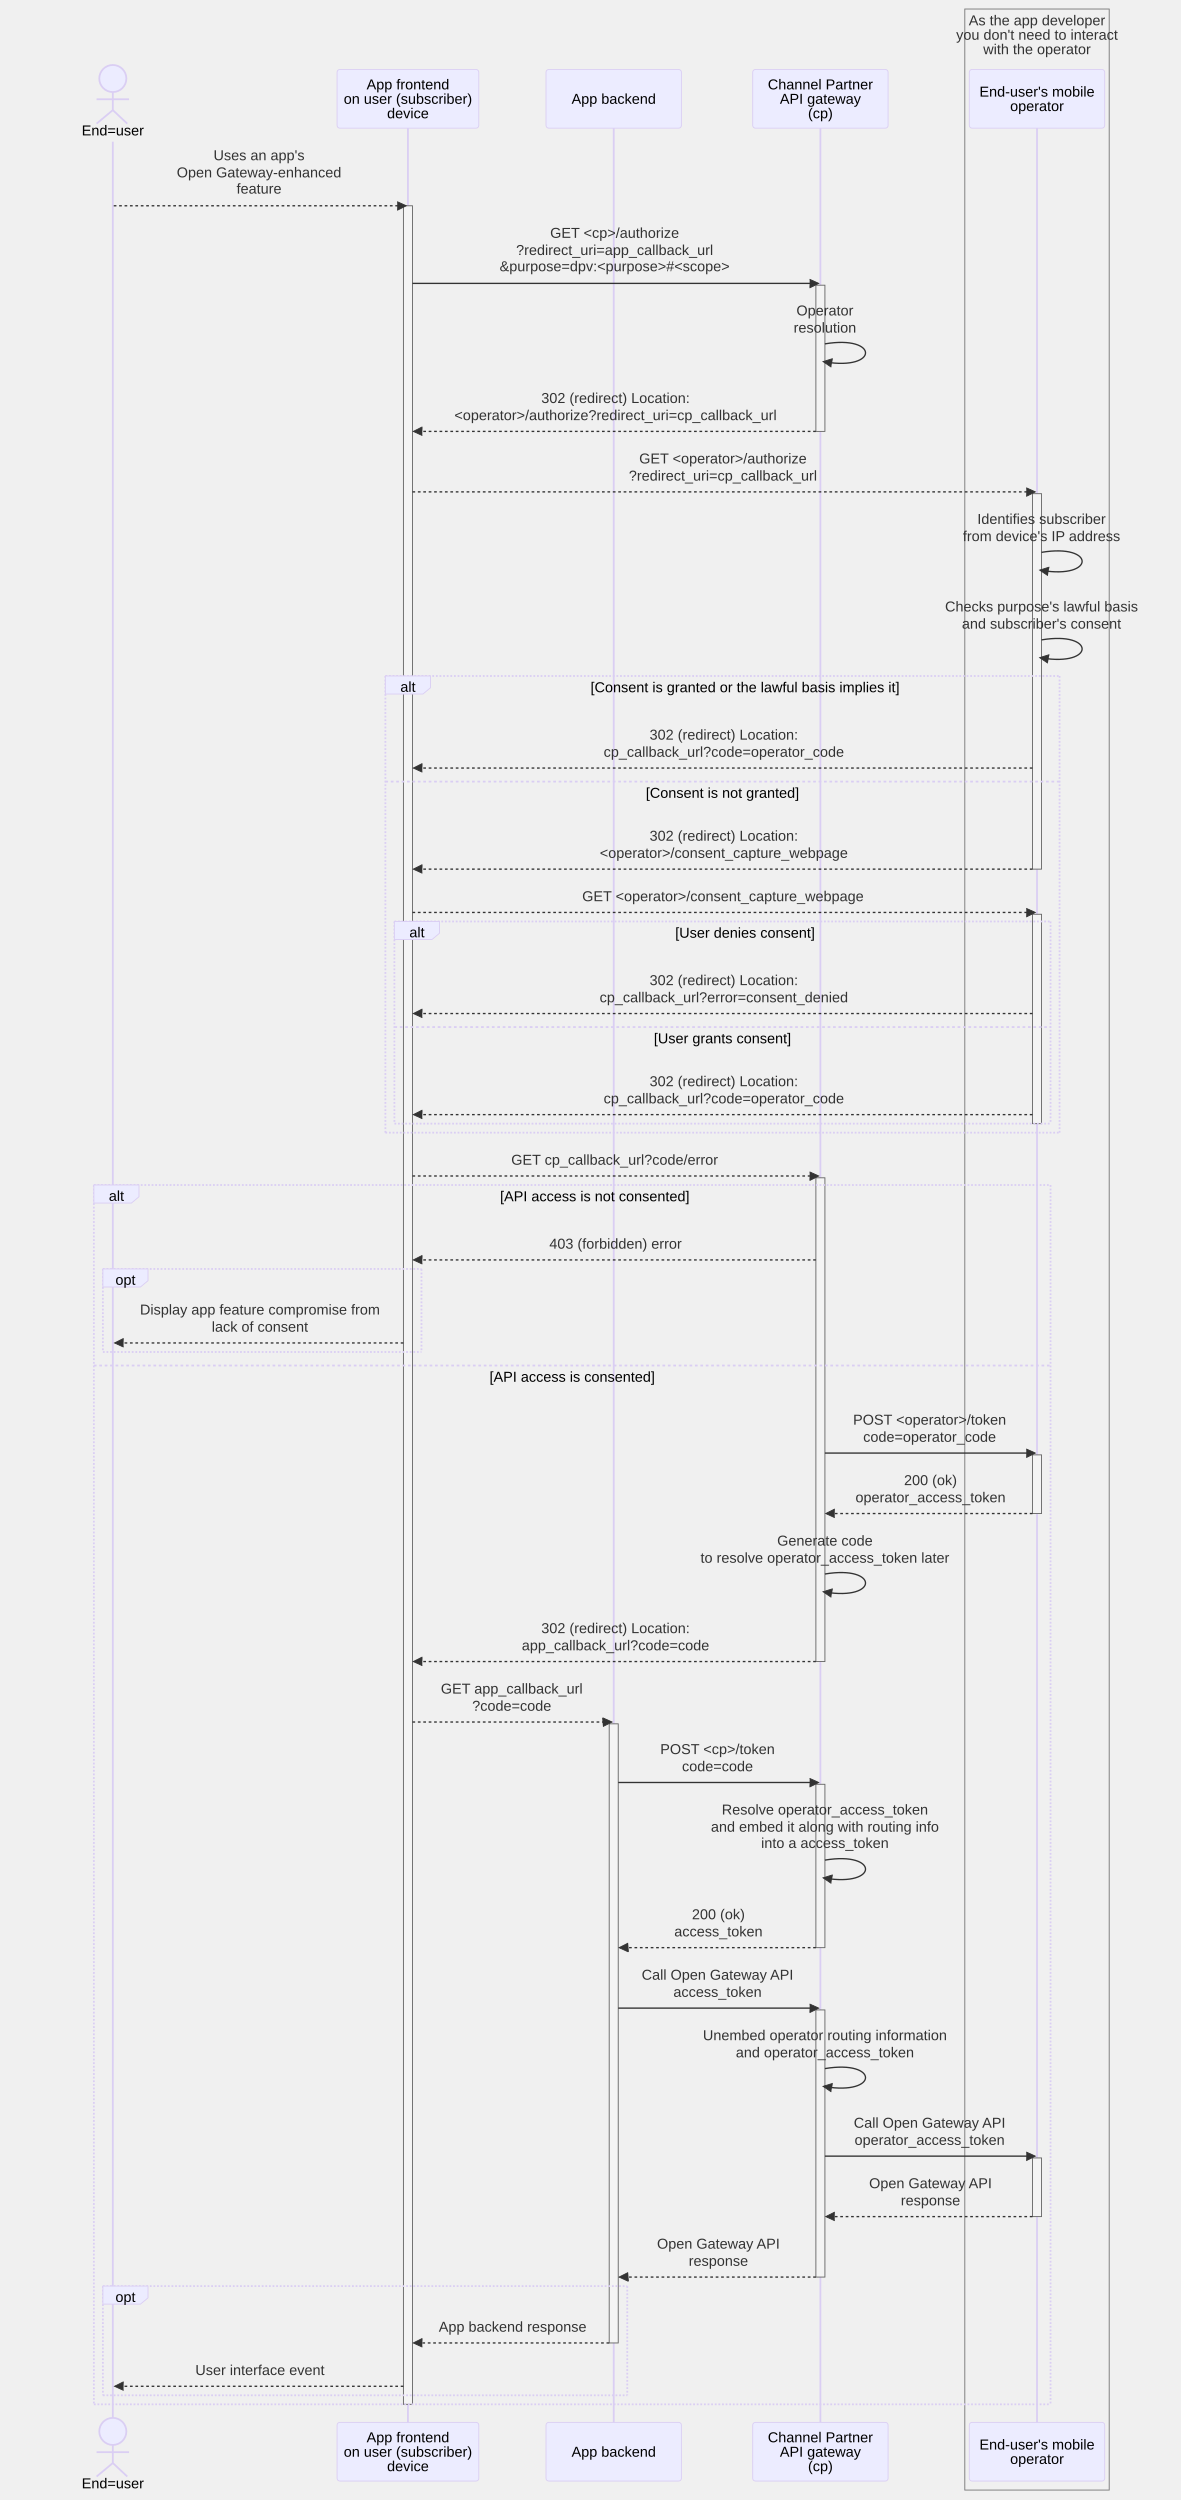
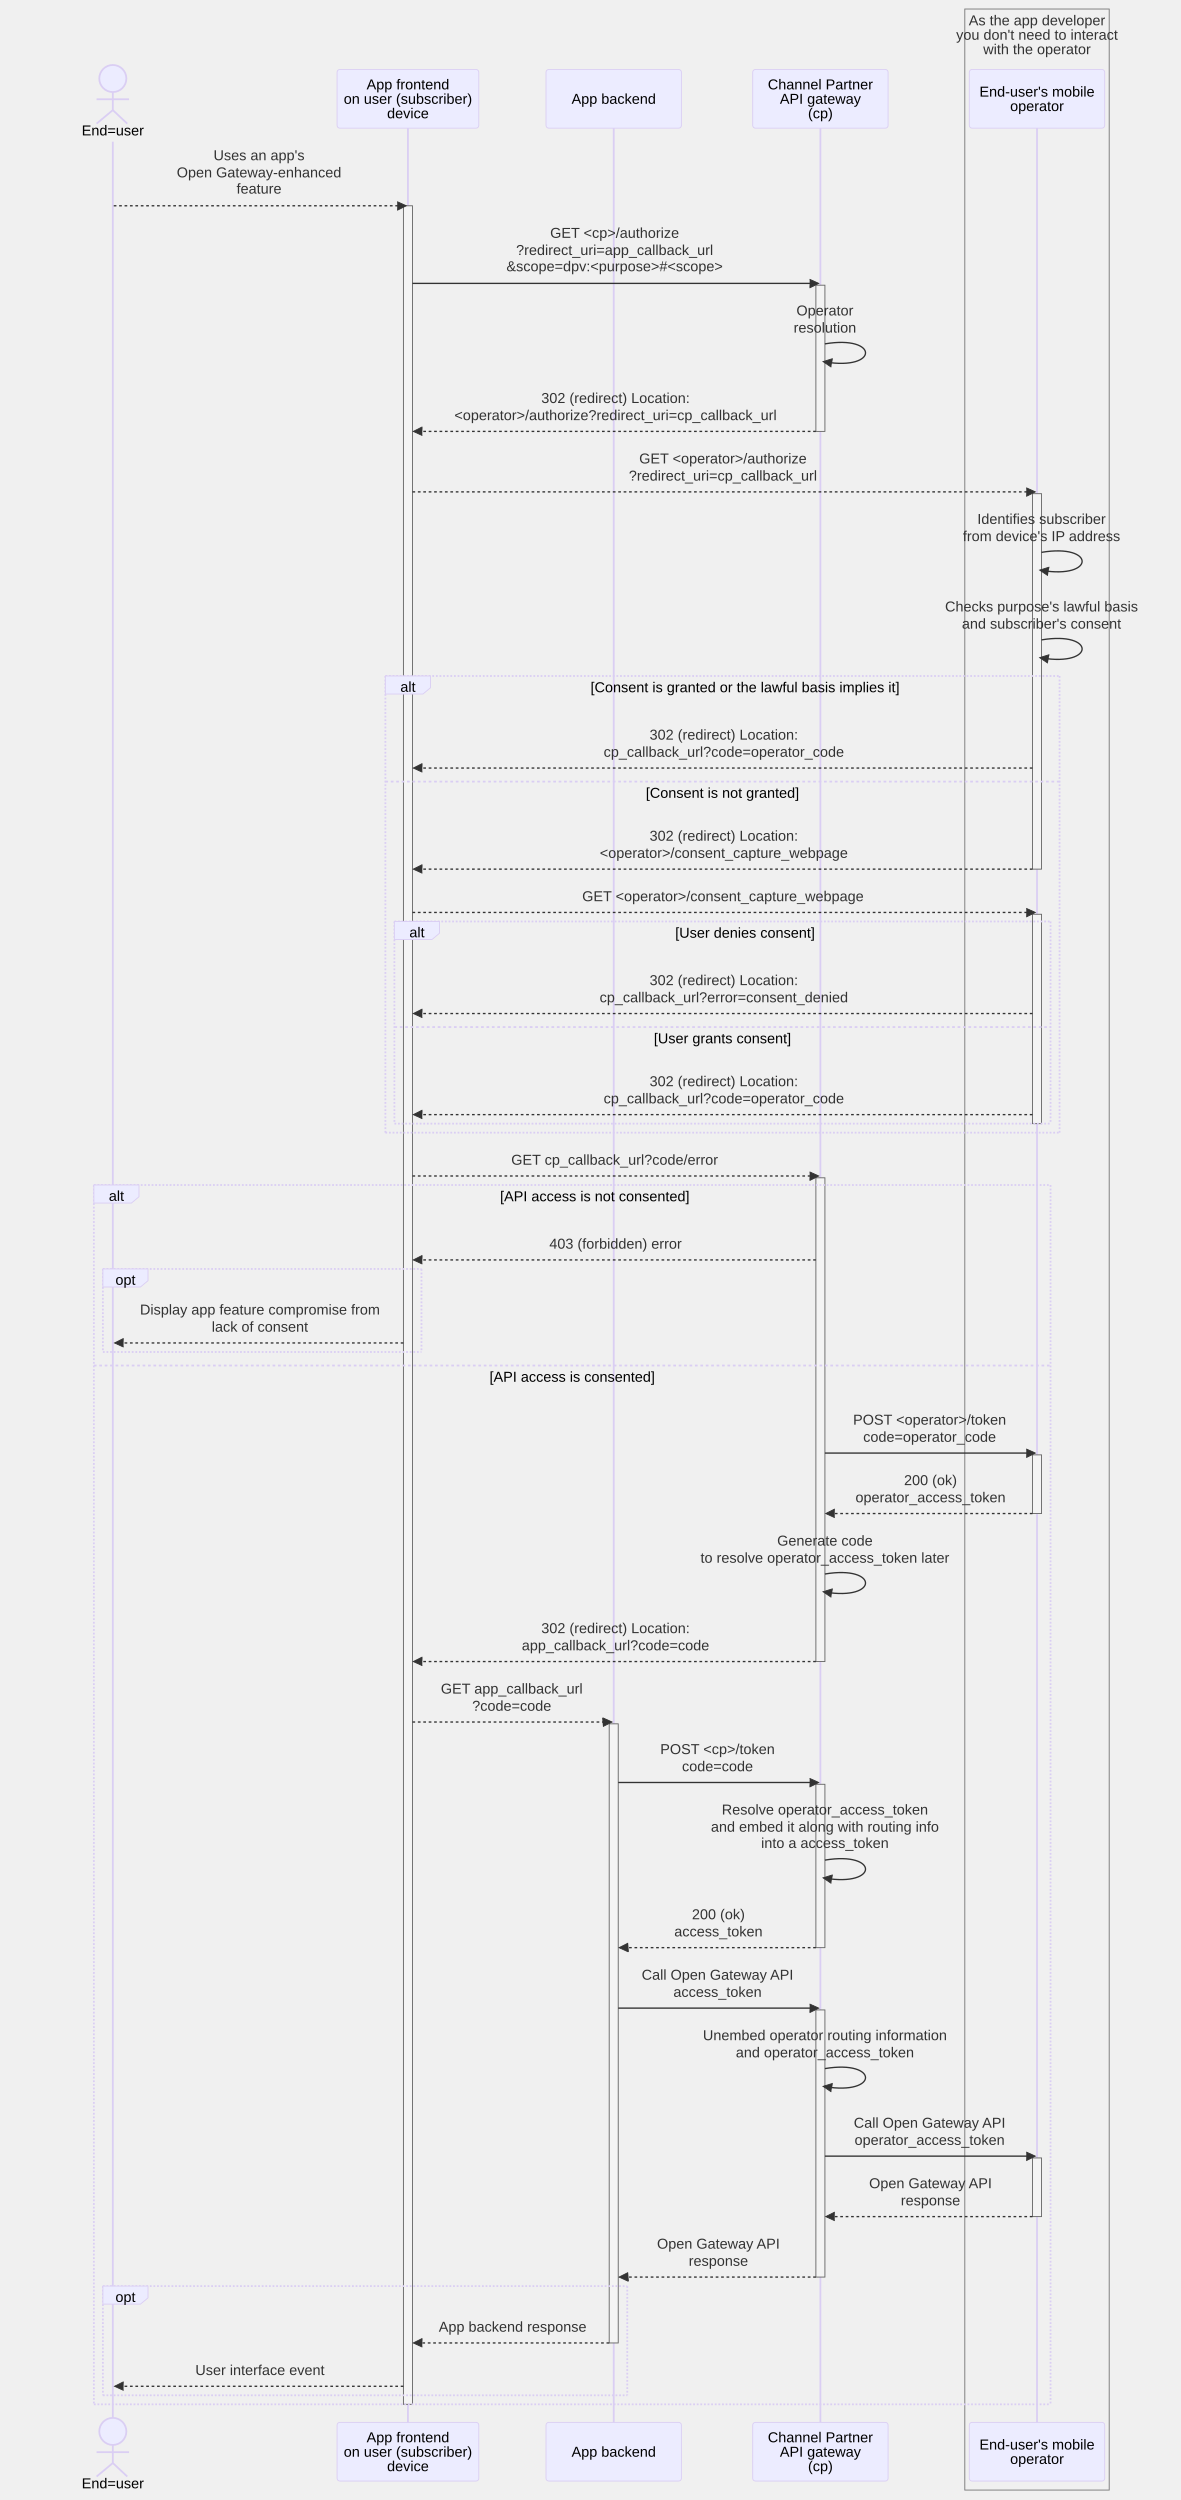
<svg xmlns="http://www.w3.org/2000/svg" aria-roledescription="sequence" role="graphics-document document" viewBox="-50 -10 1308 2770" style="max-width: 100%;" width="100%" id="graph-div" height="100%">
  <g>
    <rect class="rect" height="2749" width="160" stroke="rgb(0,0,0, 0.5)" fill="transparent" y="0" x="1019" />
    <text style="text-anchor: middle; font-size: 16px; font-weight: 400;" class="text" alignment-baseline="central" dominant-baseline="central" y="28.5" x="1099">
      <tspan dy="-16" x="1099">As the app developer</tspan>
    </text>
    <text style="text-anchor: middle; font-size: 16px; font-weight: 400;" class="text" alignment-baseline="central" dominant-baseline="central" y="28.5" x="1099">
      <tspan dy="0" x="1099">you don't need to interact</tspan>
    </text>
    <text style="text-anchor: middle; font-size: 16px; font-weight: 400;" class="text" alignment-baseline="central" dominant-baseline="central" y="28.5" x="1099">
      <tspan dy="16" x="1099">with the operator</tspan>
    </text>
  </g>
  <g>
    <rect class="actor actor-bottom" ry="3" rx="3" name="OP" height="65" width="150" stroke="#666" fill="#eaeaea" y="2674" x="1024" />
    <text style="text-anchor: middle; font-size: 16px; font-weight: 400;" class="actor actor-box" alignment-baseline="central" dominant-baseline="central" y="2706.5" x="1099">
      <tspan dy="-8" x="1099">End-user's mobile</tspan>
    </text>
    <text style="text-anchor: middle; font-size: 16px; font-weight: 400;" class="actor actor-box" alignment-baseline="central" dominant-baseline="central" y="2706.5" x="1099">
      <tspan dy="8" x="1099">operator</tspan>
    </text>
  </g>
  <g>
    <rect class="actor actor-bottom" ry="3" rx="3" name="CP" height="65" width="150" stroke="#666" fill="#eaeaea" y="2674" x="784" />
    <text style="text-anchor: middle; font-size: 16px; font-weight: 400;" class="actor actor-box" alignment-baseline="central" dominant-baseline="central" y="2706.5" x="859">
      <tspan dy="-16" x="859">Channel Partner</tspan>
    </text>
    <text style="text-anchor: middle; font-size: 16px; font-weight: 400;" class="actor actor-box" alignment-baseline="central" dominant-baseline="central" y="2706.5" x="859">
      <tspan dy="0" x="859">API gateway</tspan>
    </text>
    <text style="text-anchor: middle; font-size: 16px; font-weight: 400;" class="actor actor-box" alignment-baseline="central" dominant-baseline="central" y="2706.5" x="859">
      <tspan dy="16" x="859">(cp)</tspan>
    </text>
  </g>
  <g>
    <rect class="actor actor-bottom" ry="3" rx="3" name="BE" height="65" width="150" stroke="#666" fill="#eaeaea" y="2674" x="555" />
    <text style="text-anchor: middle; font-size: 16px; font-weight: 400;" class="actor actor-box" alignment-baseline="central" dominant-baseline="central" y="2706.5" x="630">
      <tspan dy="0" x="630">App backend</tspan>
    </text>
  </g>
  <g>
    <rect class="actor actor-bottom" ry="3" rx="3" name="FE" height="65" width="157" stroke="#666" fill="#eaeaea" y="2674" x="323.5" />
    <text style="text-anchor: middle; font-size: 16px; font-weight: 400;" class="actor actor-box" alignment-baseline="central" dominant-baseline="central" y="2706.5" x="402">
      <tspan dy="-16" x="402">App frontend</tspan>
    </text>
    <text style="text-anchor: middle; font-size: 16px; font-weight: 400;" class="actor actor-box" alignment-baseline="central" dominant-baseline="central" y="2706.5" x="402">
      <tspan dy="0" x="402">on user (subscriber)</tspan>
    </text>
    <text style="text-anchor: middle; font-size: 16px; font-weight: 400;" class="actor actor-box" alignment-baseline="central" dominant-baseline="central" y="2706.5" x="402">
      <tspan dy="16" x="402">device</tspan>
    </text>
  </g>
  <g />
  <g>
    <line name="OP" stroke="#999" stroke-width="0.5px" class="actor-line 200" y2="2674" x2="1099" y1="72" x1="1099" id="actor11991" />
    <g id="root-11991">
      <rect class="actor actor-top" ry="3" rx="3" name="OP" height="65" width="150" stroke="#666" fill="#eaeaea" y="67" x="1024" />
      <text style="text-anchor: middle; font-size: 16px; font-weight: 400;" class="actor actor-box" alignment-baseline="central" dominant-baseline="central" y="99.5" x="1099">
        <tspan dy="-8" x="1099">End-user's mobile</tspan>
      </text>
      <text style="text-anchor: middle; font-size: 16px; font-weight: 400;" class="actor actor-box" alignment-baseline="central" dominant-baseline="central" y="99.5" x="1099">
        <tspan dy="8" x="1099">operator</tspan>
      </text>
    </g>
  </g>
  <g>
    <line name="CP" stroke="#999" stroke-width="0.5px" class="actor-line 200" y2="2674" x2="859" y1="72" x1="859" id="actor11990" />
    <g id="root-11990">
      <rect class="actor actor-top" ry="3" rx="3" name="CP" height="65" width="150" stroke="#666" fill="#eaeaea" y="67" x="784" />
      <text style="text-anchor: middle; font-size: 16px; font-weight: 400;" class="actor actor-box" alignment-baseline="central" dominant-baseline="central" y="99.5" x="859">
        <tspan dy="-16" x="859">Channel Partner</tspan>
      </text>
      <text style="text-anchor: middle; font-size: 16px; font-weight: 400;" class="actor actor-box" alignment-baseline="central" dominant-baseline="central" y="99.5" x="859">
        <tspan dy="0" x="859">API gateway</tspan>
      </text>
      <text style="text-anchor: middle; font-size: 16px; font-weight: 400;" class="actor actor-box" alignment-baseline="central" dominant-baseline="central" y="99.5" x="859">
        <tspan dy="16" x="859">(cp)</tspan>
      </text>
    </g>
  </g>
  <g>
    <line name="BE" stroke="#999" stroke-width="0.5px" class="actor-line 200" y2="2674" x2="630" y1="72" x1="630" id="actor11989" />
    <g id="root-11989">
      <rect class="actor actor-top" ry="3" rx="3" name="BE" height="65" width="150" stroke="#666" fill="#eaeaea" y="67" x="555" />
      <text style="text-anchor: middle; font-size: 16px; font-weight: 400;" class="actor actor-box" alignment-baseline="central" dominant-baseline="central" y="99.5" x="630">
        <tspan dy="0" x="630">App backend</tspan>
      </text>
    </g>
  </g>
  <g>
    <line name="FE" stroke="#999" stroke-width="0.5px" class="actor-line 200" y2="2674" x2="402" y1="72" x1="402" id="actor11988" />
    <g id="root-11988">
      <rect class="actor actor-top" ry="3" rx="3" name="FE" height="65" width="157" stroke="#666" fill="#eaeaea" y="67" x="323.5" />
      <text style="text-anchor: middle; font-size: 16px; font-weight: 400;" class="actor actor-box" alignment-baseline="central" dominant-baseline="central" y="99.5" x="402">
        <tspan dy="-16" x="402">App frontend</tspan>
      </text>
      <text style="text-anchor: middle; font-size: 16px; font-weight: 400;" class="actor actor-box" alignment-baseline="central" dominant-baseline="central" y="99.5" x="402">
        <tspan dy="0" x="402">on user (subscriber)</tspan>
      </text>
      <text style="text-anchor: middle; font-size: 16px; font-weight: 400;" class="actor actor-box" alignment-baseline="central" dominant-baseline="central" y="99.5" x="402">
        <tspan dy="16" x="402">device</tspan>
      </text>
    </g>
  </g>
  <g>
    <line name="EU" stroke="#999" stroke-width="0.5px" class="actor-line 200" y2="2674" x2="75" y1="147" x1="75" id="actor11987" />
  </g>
  <style>#graph-div{font-family:"trebuchet ms",verdana,arial,sans-serif;font-size:16px;fill:#333;}#graph-div .error-icon{fill:#552222;}#graph-div .error-text{fill:#552222;stroke:#552222;}#graph-div .edge-thickness-normal{stroke-width:1px;}#graph-div .edge-thickness-thick{stroke-width:3.5px;}#graph-div .edge-pattern-solid{stroke-dasharray:0;}#graph-div .edge-thickness-invisible{stroke-width:0;fill:none;}#graph-div .edge-pattern-dashed{stroke-dasharray:3;}#graph-div .edge-pattern-dotted{stroke-dasharray:2;}#graph-div .marker{fill:#333333;stroke:#333333;}#graph-div .marker.cross{stroke:#333333;}#graph-div svg{font-family:"trebuchet ms",verdana,arial,sans-serif;font-size:16px;}#graph-div p{margin:0;}#graph-div .actor{stroke:hsl(259.626, 59.777%, 87.902%);fill:#ECECFF;}#graph-div text.actor&gt;tspan{fill:black;stroke:none;}#graph-div .actor-line{stroke:hsl(259.626, 59.777%, 87.902%);}#graph-div .messageLine0{stroke-width:1.5;stroke-dasharray:none;stroke:#333;}#graph-div .messageLine1{stroke-width:1.5;stroke-dasharray:2,2;stroke:#333;}#graph-div #arrowhead path{fill:#333;stroke:#333;}#graph-div .sequenceNumber{fill:white;}#graph-div #sequencenumber{fill:#333;}#graph-div #crosshead path{fill:#333;stroke:#333;}#graph-div .messageText{fill:#333;stroke:none;}#graph-div .labelBox{stroke:hsl(259.626, 59.777%, 87.902%);fill:#ECECFF;}#graph-div .labelText,#graph-div .labelText&gt;tspan{fill:black;stroke:none;}#graph-div .loopText,#graph-div .loopText&gt;tspan{fill:black;stroke:none;}#graph-div .loopLine{stroke-width:2px;stroke-dasharray:2,2;stroke:hsl(259.626, 59.777%, 87.902%);fill:hsl(259.626, 59.777%, 87.902%);}#graph-div .note{stroke:#aaaa33;fill:#fff5ad;}#graph-div .noteText,#graph-div .noteText&gt;tspan{fill:black;stroke:none;}#graph-div .activation0{fill:#f4f4f4;stroke:#666;}#graph-div .activation1{fill:#f4f4f4;stroke:#666;}#graph-div .activation2{fill:#f4f4f4;stroke:#666;}#graph-div .actorPopupMenu{position:absolute;}#graph-div .actorPopupMenuPanel{position:absolute;fill:#ECECFF;box-shadow:0px 8px 16px 0px rgba(0,0,0,0.2);filter:drop-shadow(3px 5px 2px rgb(0 0 0 / 0.4));}#graph-div .actor-man line{stroke:hsl(259.626, 59.777%, 87.902%);fill:#ECECFF;}#graph-div .actor-man circle,#graph-div line{stroke:hsl(259.626, 59.777%, 87.902%);fill:#ECECFF;stroke-width:2px;}#graph-div :root{--mermaid-font-family:"trebuchet ms",verdana,arial,sans-serif;}</style>
  <g />
  <defs>
    <symbol height="24" width="24" id="computer">
      <path d="M2 2v13h20v-13h-20zm18 11h-16v-9h16v9zm-10.228 6l.466-1h3.524l.467 1h-4.457zm14.228 3h-24l2-6h2.104l-1.33 4h18.45l-1.297-4h2.073l2 6zm-5-10h-14v-7h14v7z" transform="scale(.5)" />
    </symbol>
  </defs>
  <defs>
    <symbol clip-rule="evenodd" fill-rule="evenodd" id="database">
      <path d="M12.258.001l.256.004.255.005.253.008.251.01.249.012.247.015.246.016.242.019.241.02.239.023.236.024.233.027.231.028.229.031.225.032.223.034.22.036.217.038.214.04.211.041.208.043.205.045.201.046.198.048.194.05.191.051.187.053.183.054.18.056.175.057.172.059.168.06.163.061.16.063.155.064.15.066.074.033.073.033.071.034.07.034.069.035.068.035.067.035.066.035.064.036.064.036.062.036.06.036.06.037.058.037.058.037.055.038.055.038.053.038.052.038.051.039.05.039.048.039.047.039.045.04.044.04.043.04.041.04.04.041.039.041.037.041.036.041.034.041.033.042.032.042.03.042.029.042.027.042.026.043.024.043.023.043.021.043.02.043.018.044.017.043.015.044.013.044.012.044.011.045.009.044.007.045.006.045.004.045.002.045.001.045v17l-.001.045-.002.045-.004.045-.006.045-.007.045-.009.044-.011.045-.012.044-.013.044-.015.044-.017.043-.018.044-.02.043-.021.043-.023.043-.024.043-.026.043-.027.042-.029.042-.03.042-.032.042-.033.042-.034.041-.036.041-.037.041-.039.041-.04.041-.041.04-.043.04-.044.04-.045.04-.047.039-.048.039-.05.039-.051.039-.052.038-.053.038-.055.038-.055.038-.058.037-.058.037-.06.037-.06.036-.062.036-.064.036-.064.036-.066.035-.067.035-.068.035-.069.035-.07.034-.071.034-.073.033-.074.033-.15.066-.155.064-.16.063-.163.061-.168.06-.172.059-.175.057-.18.056-.183.054-.187.053-.191.051-.194.05-.198.048-.201.046-.205.045-.208.043-.211.041-.214.04-.217.038-.22.036-.223.034-.225.032-.229.031-.231.028-.233.027-.236.024-.239.023-.241.02-.242.019-.246.016-.247.015-.249.012-.251.01-.253.008-.255.005-.256.004-.258.001-.258-.001-.256-.004-.255-.005-.253-.008-.251-.01-.249-.012-.247-.015-.245-.016-.243-.019-.241-.02-.238-.023-.236-.024-.234-.027-.231-.028-.228-.031-.226-.032-.223-.034-.22-.036-.217-.038-.214-.04-.211-.041-.208-.043-.204-.045-.201-.046-.198-.048-.195-.05-.19-.051-.187-.053-.184-.054-.179-.056-.176-.057-.172-.059-.167-.06-.164-.061-.159-.063-.155-.064-.151-.066-.074-.033-.072-.033-.072-.034-.07-.034-.069-.035-.068-.035-.067-.035-.066-.035-.064-.036-.063-.036-.062-.036-.061-.036-.06-.037-.058-.037-.057-.037-.056-.038-.055-.038-.053-.038-.052-.038-.051-.039-.049-.039-.049-.039-.046-.039-.046-.04-.044-.04-.043-.04-.041-.04-.04-.041-.039-.041-.037-.041-.036-.041-.034-.041-.033-.042-.032-.042-.03-.042-.029-.042-.027-.042-.026-.043-.024-.043-.023-.043-.021-.043-.02-.043-.018-.044-.017-.043-.015-.044-.013-.044-.012-.044-.011-.045-.009-.044-.007-.045-.006-.045-.004-.045-.002-.045-.001-.045v-17l.001-.045.002-.045.004-.045.006-.045.007-.045.009-.044.011-.045.012-.044.013-.044.015-.044.017-.043.018-.044.02-.043.021-.043.023-.043.024-.043.026-.043.027-.042.029-.042.03-.042.032-.042.033-.042.034-.041.036-.041.037-.041.039-.041.04-.041.041-.04.043-.04.044-.04.046-.04.046-.039.049-.039.049-.039.051-.039.052-.038.053-.038.055-.038.056-.038.057-.037.058-.037.06-.037.061-.036.062-.036.063-.036.064-.036.066-.035.067-.035.068-.035.069-.035.07-.034.072-.034.072-.033.074-.033.151-.066.155-.064.159-.063.164-.061.167-.06.172-.059.176-.057.179-.056.184-.054.187-.053.19-.051.195-.05.198-.048.201-.046.204-.045.208-.043.211-.041.214-.04.217-.038.22-.036.223-.034.226-.032.228-.031.231-.028.234-.027.236-.024.238-.023.241-.02.243-.019.245-.016.247-.015.249-.012.251-.01.253-.008.255-.005.256-.004.258-.001.258.001zm-9.258 20.499v.01l.001.021.003.021.004.022.005.021.006.022.007.022.009.023.01.022.011.023.012.023.013.023.015.023.016.024.017.023.018.024.019.024.021.024.022.025.023.024.024.025.052.049.056.05.061.051.066.051.07.051.075.051.079.052.084.052.088.052.092.052.097.052.102.051.105.052.11.052.114.051.119.051.123.051.127.05.131.05.135.05.139.048.144.049.147.047.152.047.155.047.16.045.163.045.167.043.171.043.176.041.178.041.183.039.187.039.19.037.194.035.197.035.202.033.204.031.209.03.212.029.216.027.219.025.222.024.226.021.23.02.233.018.236.016.24.015.243.012.246.01.249.008.253.005.256.004.259.001.26-.001.257-.004.254-.005.25-.008.247-.011.244-.012.241-.014.237-.016.233-.018.231-.021.226-.021.224-.024.22-.026.216-.027.212-.028.21-.031.205-.031.202-.034.198-.034.194-.036.191-.037.187-.039.183-.04.179-.04.175-.042.172-.043.168-.044.163-.045.16-.046.155-.046.152-.047.148-.048.143-.049.139-.049.136-.05.131-.05.126-.05.123-.051.118-.052.114-.051.11-.052.106-.052.101-.052.096-.052.092-.052.088-.053.083-.051.079-.052.074-.052.07-.051.065-.051.06-.051.056-.05.051-.05.023-.024.023-.025.021-.024.02-.024.019-.024.018-.024.017-.024.015-.023.014-.024.013-.023.012-.023.01-.023.01-.022.008-.022.006-.022.006-.022.004-.022.004-.021.001-.021.001-.021v-4.127l-.077.055-.08.053-.083.054-.085.053-.087.052-.09.052-.093.051-.095.05-.097.05-.1.049-.102.049-.105.048-.106.047-.109.047-.111.046-.114.045-.115.045-.118.044-.12.043-.122.042-.124.042-.126.041-.128.04-.13.04-.132.038-.134.038-.135.037-.138.037-.139.035-.142.035-.143.034-.144.033-.147.032-.148.031-.15.03-.151.03-.153.029-.154.027-.156.027-.158.026-.159.025-.161.024-.162.023-.163.022-.165.021-.166.02-.167.019-.169.018-.169.017-.171.016-.173.015-.173.014-.175.013-.175.012-.177.011-.178.01-.179.008-.179.008-.181.006-.182.005-.182.004-.184.003-.184.002h-.37l-.184-.002-.184-.003-.182-.004-.182-.005-.181-.006-.179-.008-.179-.008-.178-.01-.176-.011-.176-.012-.175-.013-.173-.014-.172-.015-.171-.016-.17-.017-.169-.018-.167-.019-.166-.02-.165-.021-.163-.022-.162-.023-.161-.024-.159-.025-.157-.026-.156-.027-.155-.027-.153-.029-.151-.03-.15-.03-.148-.031-.146-.032-.145-.033-.143-.034-.141-.035-.14-.035-.137-.037-.136-.037-.134-.038-.132-.038-.13-.04-.128-.04-.126-.041-.124-.042-.122-.042-.12-.044-.117-.043-.116-.045-.113-.045-.112-.046-.109-.047-.106-.047-.105-.048-.102-.049-.1-.049-.097-.05-.095-.05-.093-.052-.09-.051-.087-.052-.085-.053-.083-.054-.08-.054-.077-.054v4.127zm0-5.654v.011l.001.021.003.021.004.021.005.022.006.022.007.022.009.022.01.022.011.023.012.023.013.023.015.024.016.023.017.024.018.024.019.024.021.024.022.024.023.025.024.024.052.05.056.05.061.05.066.051.07.051.075.052.079.051.084.052.088.052.092.052.097.052.102.052.105.052.11.051.114.051.119.052.123.05.127.051.131.05.135.049.139.049.144.048.147.048.152.047.155.046.16.045.163.045.167.044.171.042.176.042.178.04.183.04.187.038.19.037.194.036.197.034.202.033.204.032.209.03.212.028.216.027.219.025.222.024.226.022.23.02.233.018.236.016.24.014.243.012.246.01.249.008.253.006.256.003.259.001.26-.001.257-.003.254-.006.25-.008.247-.01.244-.012.241-.015.237-.016.233-.018.231-.02.226-.022.224-.024.22-.025.216-.027.212-.029.21-.03.205-.032.202-.033.198-.035.194-.036.191-.037.187-.039.183-.039.179-.041.175-.042.172-.043.168-.044.163-.045.16-.045.155-.047.152-.047.148-.048.143-.048.139-.05.136-.049.131-.05.126-.051.123-.051.118-.051.114-.052.11-.052.106-.052.101-.052.096-.052.092-.052.088-.052.083-.052.079-.052.074-.051.07-.052.065-.051.06-.05.056-.051.051-.049.023-.025.023-.024.021-.025.02-.024.019-.024.018-.024.017-.024.015-.023.014-.023.013-.024.012-.022.01-.023.01-.023.008-.022.006-.022.006-.022.004-.021.004-.022.001-.021.001-.021v-4.139l-.077.054-.08.054-.083.054-.085.052-.087.053-.09.051-.093.051-.095.051-.097.05-.1.049-.102.049-.105.048-.106.047-.109.047-.111.046-.114.045-.115.044-.118.044-.12.044-.122.042-.124.042-.126.041-.128.04-.13.039-.132.039-.134.038-.135.037-.138.036-.139.036-.142.035-.143.033-.144.033-.147.033-.148.031-.15.03-.151.03-.153.028-.154.028-.156.027-.158.026-.159.025-.161.024-.162.023-.163.022-.165.021-.166.02-.167.019-.169.018-.169.017-.171.016-.173.015-.173.014-.175.013-.175.012-.177.011-.178.009-.179.009-.179.007-.181.007-.182.005-.182.004-.184.003-.184.002h-.37l-.184-.002-.184-.003-.182-.004-.182-.005-.181-.007-.179-.007-.179-.009-.178-.009-.176-.011-.176-.012-.175-.013-.173-.014-.172-.015-.171-.016-.17-.017-.169-.018-.167-.019-.166-.02-.165-.021-.163-.022-.162-.023-.161-.024-.159-.025-.157-.026-.156-.027-.155-.028-.153-.028-.151-.03-.15-.03-.148-.031-.146-.033-.145-.033-.143-.033-.141-.035-.14-.036-.137-.036-.136-.037-.134-.038-.132-.039-.13-.039-.128-.04-.126-.041-.124-.042-.122-.043-.12-.043-.117-.044-.116-.044-.113-.046-.112-.046-.109-.046-.106-.047-.105-.048-.102-.049-.1-.049-.097-.05-.095-.051-.093-.051-.09-.051-.087-.053-.085-.052-.083-.054-.08-.054-.077-.054v4.139zm0-5.666v.011l.001.02.003.022.004.021.005.022.006.021.007.022.009.023.01.022.011.023.012.023.013.023.015.023.016.024.017.024.018.023.019.024.021.025.022.024.023.024.024.025.052.05.056.05.061.05.066.051.07.051.075.052.079.051.084.052.088.052.092.052.097.052.102.052.105.051.11.052.114.051.119.051.123.051.127.05.131.05.135.05.139.049.144.048.147.048.152.047.155.046.16.045.163.045.167.043.171.043.176.042.178.04.183.04.187.038.19.037.194.036.197.034.202.033.204.032.209.03.212.028.216.027.219.025.222.024.226.021.23.02.233.018.236.017.24.014.243.012.246.01.249.008.253.006.256.003.259.001.26-.001.257-.003.254-.006.25-.008.247-.01.244-.013.241-.014.237-.016.233-.018.231-.02.226-.022.224-.024.22-.025.216-.027.212-.029.21-.03.205-.032.202-.033.198-.035.194-.036.191-.037.187-.039.183-.039.179-.041.175-.042.172-.043.168-.044.163-.045.16-.045.155-.047.152-.047.148-.048.143-.049.139-.049.136-.049.131-.051.126-.05.123-.051.118-.052.114-.051.11-.052.106-.052.101-.052.096-.052.092-.052.088-.052.083-.052.079-.052.074-.052.07-.051.065-.051.06-.051.056-.05.051-.049.023-.025.023-.025.021-.024.02-.024.019-.024.018-.024.017-.024.015-.023.014-.024.013-.023.012-.023.01-.022.01-.023.008-.022.006-.022.006-.022.004-.022.004-.021.001-.021.001-.021v-4.153l-.077.054-.08.054-.083.053-.085.053-.087.053-.09.051-.093.051-.095.051-.097.05-.1.049-.102.048-.105.048-.106.048-.109.046-.111.046-.114.046-.115.044-.118.044-.12.043-.122.043-.124.042-.126.041-.128.04-.13.039-.132.039-.134.038-.135.037-.138.036-.139.036-.142.034-.143.034-.144.033-.147.032-.148.032-.15.03-.151.03-.153.028-.154.028-.156.027-.158.026-.159.024-.161.024-.162.023-.163.023-.165.021-.166.02-.167.019-.169.018-.169.017-.171.016-.173.015-.173.014-.175.013-.175.012-.177.01-.178.01-.179.009-.179.007-.181.006-.182.006-.182.004-.184.003-.184.001-.185.001-.185-.001-.184-.001-.184-.003-.182-.004-.182-.006-.181-.006-.179-.007-.179-.009-.178-.01-.176-.01-.176-.012-.175-.013-.173-.014-.172-.015-.171-.016-.17-.017-.169-.018-.167-.019-.166-.02-.165-.021-.163-.023-.162-.023-.161-.024-.159-.024-.157-.026-.156-.027-.155-.028-.153-.028-.151-.03-.15-.03-.148-.032-.146-.032-.145-.033-.143-.034-.141-.034-.14-.036-.137-.036-.136-.037-.134-.038-.132-.039-.13-.039-.128-.041-.126-.041-.124-.041-.122-.043-.12-.043-.117-.044-.116-.044-.113-.046-.112-.046-.109-.046-.106-.048-.105-.048-.102-.048-.1-.05-.097-.049-.095-.051-.093-.051-.09-.052-.087-.052-.085-.053-.083-.053-.08-.054-.077-.054v4.153zm8.74-8.179l-.257.004-.254.005-.25.008-.247.011-.244.012-.241.014-.237.016-.233.018-.231.021-.226.022-.224.023-.22.026-.216.027-.212.028-.21.031-.205.032-.202.033-.198.034-.194.036-.191.038-.187.038-.183.04-.179.041-.175.042-.172.043-.168.043-.163.045-.16.046-.155.046-.152.048-.148.048-.143.048-.139.049-.136.05-.131.05-.126.051-.123.051-.118.051-.114.052-.11.052-.106.052-.101.052-.096.052-.092.052-.088.052-.083.052-.079.052-.074.051-.07.052-.065.051-.06.05-.056.05-.051.05-.023.025-.023.024-.021.024-.02.025-.019.024-.018.024-.017.023-.015.024-.014.023-.013.023-.012.023-.01.023-.01.022-.008.022-.006.023-.006.021-.004.022-.004.021-.001.021-.001.021.001.021.001.021.004.021.004.022.006.021.006.023.008.022.01.022.01.023.012.023.013.023.014.023.015.024.017.023.018.024.019.024.02.025.021.024.023.024.023.025.051.05.056.05.06.05.065.051.07.052.074.051.079.052.083.052.088.052.092.052.096.052.101.052.106.052.11.052.114.052.118.051.123.051.126.051.131.05.136.05.139.049.143.048.148.048.152.048.155.046.16.046.163.045.168.043.172.043.175.042.179.041.183.04.187.038.191.038.194.036.198.034.202.033.205.032.21.031.212.028.216.027.22.026.224.023.226.022.231.021.233.018.237.016.241.014.244.012.247.011.25.008.254.005.257.004.26.001.26-.001.257-.004.254-.005.25-.008.247-.011.244-.012.241-.014.237-.016.233-.018.231-.021.226-.022.224-.023.22-.026.216-.027.212-.028.21-.031.205-.032.202-.033.198-.034.194-.036.191-.038.187-.038.183-.04.179-.041.175-.042.172-.043.168-.043.163-.045.16-.046.155-.046.152-.048.148-.048.143-.048.139-.049.136-.05.131-.05.126-.051.123-.051.118-.051.114-.052.11-.052.106-.052.101-.052.096-.052.092-.052.088-.052.083-.052.079-.052.074-.051.07-.052.065-.051.06-.05.056-.05.051-.05.023-.025.023-.024.021-.024.02-.025.019-.024.018-.024.017-.023.015-.024.014-.023.013-.023.012-.023.01-.023.01-.022.008-.022.006-.023.006-.021.004-.022.004-.021.001-.021.001-.021-.001-.021-.001-.021-.004-.021-.004-.022-.006-.021-.006-.023-.008-.022-.01-.022-.01-.023-.012-.023-.013-.023-.014-.023-.015-.024-.017-.023-.018-.024-.019-.024-.02-.025-.021-.024-.023-.024-.023-.025-.051-.05-.056-.05-.06-.05-.065-.051-.07-.052-.074-.051-.079-.052-.083-.052-.088-.052-.092-.052-.096-.052-.101-.052-.106-.052-.11-.052-.114-.052-.118-.051-.123-.051-.126-.051-.131-.05-.136-.05-.139-.049-.143-.048-.148-.048-.152-.048-.155-.046-.16-.046-.163-.045-.168-.043-.172-.043-.175-.042-.179-.041-.183-.04-.187-.038-.191-.038-.194-.036-.198-.034-.202-.033-.205-.032-.21-.031-.212-.028-.216-.027-.22-.026-.224-.023-.226-.022-.231-.021-.233-.018-.237-.016-.241-.014-.244-.012-.247-.011-.25-.008-.254-.005-.257-.004-.26-.001-.26.001z" transform="scale(.5)" />
    </symbol>
  </defs>
  <defs>
    <symbol height="24" width="24" id="clock">
      <path d="M12 2c5.514 0 10 4.486 10 10s-4.486 10-10 10-10-4.486-10-10 4.486-10 10-10zm0-2c-6.627 0-12 5.373-12 12s5.373 12 12 12 12-5.373 12-12-5.373-12-12-12zm5.848 12.459c.202.038.202.333.001.372-1.907.361-6.045 1.111-6.547 1.111-.719 0-1.301-.582-1.301-1.301 0-.512.77-5.447 1.125-7.445.034-.192.312-.181.343.014l.985 6.238 5.394 1.011z" transform="scale(.5)" />
    </symbol>
  </defs>
  <defs>
    <marker orient="auto-start-reverse" markerHeight="12" markerWidth="12" markerUnits="userSpaceOnUse" refY="5" refX="7.9" id="arrowhead">
      <path d="M -1 0 L 10 5 L 0 10 z" />
    </marker>
  </defs>
  <defs>
    <marker refY="4.5" refX="4" orient="auto" markerHeight="8" markerWidth="15" id="crosshead">
      <path style="stroke-dasharray: 0, 0;" d="M 1,2 L 6,7 M 6,2 L 1,7" stroke-width="1pt" stroke="#000000" fill="none" />
    </marker>
  </defs>
  <defs>
    <marker orient="auto" markerHeight="28" markerWidth="20" refY="7" refX="15.5" id="filled-head">
      <path d="M 18,7 L9,13 L14,7 L9,1 Z" />
    </marker>
  </defs>
  <defs>
    <marker orient="auto" markerHeight="40" markerWidth="60" refY="15" refX="15" id="sequencenumber">
      <circle r="6" cy="15" cx="15" />
    </marker>
  </defs>
  <g>
    <rect class="activation0" height="2436" width="10" stroke="#666" fill="#EDF2AE" y="218" x="397" />
  </g>
  <g>
    <rect class="activation0" height="162" width="10" stroke="#666" fill="#EDF2AE" y="306" x="854" />
  </g>
  <g>
    <rect class="activation0" height="416" width="10" stroke="#666" fill="#EDF2AE" y="537" x="1094" />
  </g>
  <g>
    <rect class="activation0" height="232" width="10" stroke="#666" fill="#EDF2AE" y="1003" x="1094" />
  </g>
  <g>
    <line class="loopLine" y2="1011" x2="1114" y1="1011" x1="387" />
    <line class="loopLine" y2="1235" x2="1114" y1="1011" x1="1114" />
    <line class="loopLine" y2="1235" x2="1114" y1="1235" x1="387" />
    <line class="loopLine" y2="1235" x2="387" y1="1011" x1="387" />
    <line style="stroke-dasharray: 3, 3;" class="loopLine" y2="1128" x2="1114" y1="1128" x1="387" />
    <polygon class="labelBox" points="387,1011 437,1011 437,1024 428.6,1031 387,1031" />
    <text style="font-size: 16px; font-weight: 400;" class="labelText" alignment-baseline="middle" dominant-baseline="middle" text-anchor="middle" y="1024" x="412">alt</text>
    <text style="font-size: 16px; font-weight: 400;" class="loopText" text-anchor="middle" y="1029" x="775.5">
      <tspan x="775.5">[User denies consent]</tspan>
    </text>
    <text style="font-size: 16px; font-weight: 400;" class="loopText" text-anchor="middle" y="1146" x="750.5">[User grants consent]</text>
  </g>
  <g>
    <line class="loopLine" y2="739" x2="1124" y1="739" x1="377" />
    <line class="loopLine" y2="1245" x2="1124" y1="739" x1="1124" />
    <line class="loopLine" y2="1245" x2="1124" y1="1245" x1="377" />
    <line class="loopLine" y2="1245" x2="377" y1="739" x1="377" />
    <line style="stroke-dasharray: 3, 3;" class="loopLine" y2="856" x2="1124" y1="856" x1="377" />
    <polygon class="labelBox" points="377,739 427,739 427,752 418.6,759 377,759" />
    <text style="font-size: 16px; font-weight: 400;" class="labelText" alignment-baseline="middle" dominant-baseline="middle" text-anchor="middle" y="752" x="402">alt</text>
    <text style="font-size: 16px; font-weight: 400;" class="loopText" text-anchor="middle" y="757" x="775.5">
      <tspan x="775.5">[Consent is granted or the lawful basis implies it]</tspan>
    </text>
    <text style="font-size: 16px; font-weight: 400;" class="loopText" text-anchor="middle" y="874" x="750.5">[Consent is not granted]</text>
  </g>
  <g>
    <rect class="activation0" height="536" width="10" stroke="#666" fill="#EDF2AE" y="1295" x="854" />
  </g>
  <g>
    <line class="loopLine" y2="1396" x2="417" y1="1396" x1="64" />
    <line class="loopLine" y2="1488" x2="417" y1="1396" x1="417" />
    <line class="loopLine" y2="1488" x2="417" y1="1488" x1="64" />
    <line class="loopLine" y2="1488" x2="64" y1="1396" x1="64" />
    <polygon class="labelBox" points="64,1396 114,1396 114,1409 105.6,1416 64,1416" />
    <text style="font-size: 16px; font-weight: 400;" class="labelText" alignment-baseline="middle" dominant-baseline="middle" text-anchor="middle" y="1409" x="89">opt</text>
    <text style="font-size: 16px; font-weight: 400;" class="loopText" text-anchor="middle" y="1414" x="265.5">
      <tspan x="265.5">​</tspan>
    </text>
  </g>
  <g>
    <rect class="activation0" height="65" width="10" stroke="#666" fill="#EDF2AE" y="1602" x="1094" />
  </g>
  <g>
    <rect class="activation0" height="686" width="10" stroke="#666" fill="#EDF2AE" y="1900" x="625" />
  </g>
  <g>
    <rect class="activation0" height="181" width="10" stroke="#666" fill="#EDF2AE" y="1967" x="854" />
  </g>
  <g>
    <rect class="activation0" height="296" width="10" stroke="#666" fill="#EDF2AE" y="2217" x="854" />
  </g>
  <g>
    <rect class="activation0" height="65" width="10" stroke="#666" fill="#EDF2AE" y="2381" x="1094" />
  </g>
  <g>
    <line class="loopLine" y2="2523" x2="645" y1="2523" x1="64" />
    <line class="loopLine" y2="2644" x2="645" y1="2523" x1="645" />
    <line class="loopLine" y2="2644" x2="645" y1="2644" x1="64" />
    <line class="loopLine" y2="2644" x2="64" y1="2523" x1="64" />
    <polygon class="labelBox" points="64,2523 114,2523 114,2536 105.6,2543 64,2543" />
    <text style="font-size: 16px; font-weight: 400;" class="labelText" alignment-baseline="middle" dominant-baseline="middle" text-anchor="middle" y="2536" x="89">opt</text>
    <text style="font-size: 16px; font-weight: 400;" class="loopText" text-anchor="middle" y="2541" x="379.5">
      <tspan x="379.5">​</tspan>
    </text>
  </g>
  <g>
    <line class="loopLine" y2="1303" x2="1114" y1="1303" x1="54" />
    <line class="loopLine" y2="2654" x2="1114" y1="1303" x1="1114" />
    <line class="loopLine" y2="2654" x2="1114" y1="2654" x1="54" />
    <line class="loopLine" y2="2654" x2="54" y1="1303" x1="54" />
    <line style="stroke-dasharray: 3, 3;" class="loopLine" y2="1503" x2="1114" y1="1503" x1="54" />
    <polygon class="labelBox" points="54,1303 104,1303 104,1316 95.6,1323 54,1323" />
    <text style="font-size: 16px; font-weight: 400;" class="labelText" alignment-baseline="middle" dominant-baseline="middle" text-anchor="middle" y="1316" x="79">alt</text>
    <text style="font-size: 16px; font-weight: 400;" class="loopText" text-anchor="middle" y="1321" x="609">
      <tspan x="609">[API access is not consented]</tspan>
    </text>
    <text style="font-size: 16px; font-weight: 400;" class="loopText" text-anchor="middle" y="1521" x="584">[API access is consented]</text>
  </g>
  <g name="EU" class="actor-man actor-top">
    <line y2="112" x2="75" y1="92" x1="75" id="actor-man-torso11987" />
    <line y2="100" x2="93" y1="100" x1="57" id="actor-man-arms11987" />
    <line y2="112" x2="75" y1="127" x1="57" />
    <line y2="127" x2="91" y1="112" x1="75" />
    <circle height="65" width="150" r="15" cy="77" cx="75" />
    <text style="text-anchor: middle; font-size: 16px; font-weight: 400;" class="actor actor-man" alignment-baseline="central" dominant-baseline="central" y="134.5" x="75">
      <tspan dy="0" x="75">End=user</tspan>
    </text>
  </g>
  <text style="font-size: 16px; font-weight: 400;" dy="1em" class="messageText" alignment-baseline="middle" dominant-baseline="middle" text-anchor="middle" y="147" x="237">Uses an app's</text>
  <text style="font-size: 16px; font-weight: 400;" dy="1em" class="messageText" alignment-baseline="middle" dominant-baseline="middle" text-anchor="middle" y="166" x="237">Open Gateway-enhanced</text>
  <text style="font-size: 16px; font-weight: 400;" dy="1em" class="messageText" alignment-baseline="middle" dominant-baseline="middle" text-anchor="middle" y="184" x="237">feature</text>
  <line style="stroke-dasharray: 3, 3; fill: none;" marker-end="url(#arrowhead)" stroke="none" stroke-width="2" class="messageLine1" y2="218" x2="398" y1="218" x1="76" />
  <text style="font-size: 16px; font-weight: 400;" dy="1em" class="messageText" alignment-baseline="middle" dominant-baseline="middle" text-anchor="middle" y="233" x="631">GET &lt;cp&gt;/authorize</text>
  <text style="font-size: 16px; font-weight: 400;" dy="1em" class="messageText" alignment-baseline="middle" dominant-baseline="middle" text-anchor="middle" y="252" x="631">?redirect_uri=app_callback_url</text>
-   <text style="font-size: 16px; font-weight: 400;" dy="1em" class="messageText" alignment-baseline="middle" dominant-baseline="middle" text-anchor="middle" y="270" x="631">&amp;purpose=dpv:&lt;purpose&gt;#&lt;scope&gt;</text>
+   <text style="font-size: 16px; font-weight: 400;" dy="1em" class="messageText" alignment-baseline="middle" dominant-baseline="middle" text-anchor="middle" y="270" x="631">&amp;scope=dpv:&lt;purpose&gt;#&lt;scope&gt;</text>
  <line style="fill: none;" marker-end="url(#arrowhead)" stroke="none" stroke-width="2" class="messageLine0" y2="304" x2="855" y1="304" x1="407" />
  <text style="font-size: 16px; font-weight: 400;" dy="1em" class="messageText" alignment-baseline="middle" dominant-baseline="middle" text-anchor="middle" y="319" x="864">Operator</text>
  <text style="font-size: 16px; font-weight: 400;" dy="1em" class="messageText" alignment-baseline="middle" dominant-baseline="middle" text-anchor="middle" y="338" x="864">resolution</text>
  <path style="fill: none;" marker-end="url(#arrowhead)" stroke="none" stroke-width="2" class="messageLine0" d="M 864,371 C 924,361 924,401 864,391" />
  <text style="font-size: 16px; font-weight: 400;" dy="1em" class="messageText" alignment-baseline="middle" dominant-baseline="middle" text-anchor="middle" y="416" x="632">302 (redirect) Location:</text>
  <text style="font-size: 16px; font-weight: 400;" dy="1em" class="messageText" alignment-baseline="middle" dominant-baseline="middle" text-anchor="middle" y="435" x="632">&lt;operator&gt;/authorize?redirect_uri=cp_callback_url</text>
  <line style="stroke-dasharray: 3, 3; fill: none;" marker-end="url(#arrowhead)" stroke="none" stroke-width="2" class="messageLine1" y2="468" x2="410" y1="468" x1="854" />
  <text style="font-size: 16px; font-weight: 400;" dy="1em" class="messageText" alignment-baseline="middle" dominant-baseline="middle" text-anchor="middle" y="483" x="751">GET &lt;operator&gt;/authorize</text>
  <text style="font-size: 16px; font-weight: 400;" dy="1em" class="messageText" alignment-baseline="middle" dominant-baseline="middle" text-anchor="middle" y="502" x="751">?redirect_uri=cp_callback_url</text>
  <line style="stroke-dasharray: 3, 3; fill: none;" marker-end="url(#arrowhead)" stroke="none" stroke-width="2" class="messageLine1" y2="535" x2="1095" y1="535" x1="407" />
  <text style="font-size: 16px; font-weight: 400;" dy="1em" class="messageText" alignment-baseline="middle" dominant-baseline="middle" text-anchor="middle" y="550" x="1104">Identifies subscriber</text>
  <text style="font-size: 16px; font-weight: 400;" dy="1em" class="messageText" alignment-baseline="middle" dominant-baseline="middle" text-anchor="middle" y="569" x="1104">from device's IP address</text>
  <path style="fill: none;" marker-end="url(#arrowhead)" stroke="none" stroke-width="2" class="messageLine0" d="M 1104,602 C 1164,592 1164,632 1104,622" />
  <text style="font-size: 16px; font-weight: 400;" dy="1em" class="messageText" alignment-baseline="middle" dominant-baseline="middle" text-anchor="middle" y="647" x="1104">Checks purpose's lawful basis</text>
  <text style="font-size: 16px; font-weight: 400;" dy="1em" class="messageText" alignment-baseline="middle" dominant-baseline="middle" text-anchor="middle" y="666" x="1104">and subscriber's consent</text>
  <path style="fill: none;" marker-end="url(#arrowhead)" stroke="none" stroke-width="2" class="messageLine0" d="M 1104,699 C 1164,689 1164,729 1104,719" />
  <text style="font-size: 16px; font-weight: 400;" dy="1em" class="messageText" alignment-baseline="middle" dominant-baseline="middle" text-anchor="middle" y="789" x="752">302 (redirect) Location:</text>
  <text style="font-size: 16px; font-weight: 400;" dy="1em" class="messageText" alignment-baseline="middle" dominant-baseline="middle" text-anchor="middle" y="808" x="752">cp_callback_url?code=operator_code</text>
  <line style="stroke-dasharray: 3, 3; fill: none;" marker-end="url(#arrowhead)" stroke="none" stroke-width="2" class="messageLine1" y2="841" x2="410" y1="841" x1="1094" />
  <text style="font-size: 16px; font-weight: 400;" dy="1em" class="messageText" alignment-baseline="middle" dominant-baseline="middle" text-anchor="middle" y="901" x="752">302 (redirect) Location:</text>
  <text style="font-size: 16px; font-weight: 400;" dy="1em" class="messageText" alignment-baseline="middle" dominant-baseline="middle" text-anchor="middle" y="920" x="752">&lt;operator&gt;/consent_capture_webpage</text>
  <line style="stroke-dasharray: 3, 3; fill: none;" marker-end="url(#arrowhead)" stroke="none" stroke-width="2" class="messageLine1" y2="953" x2="410" y1="953" x1="1094" />
  <text style="font-size: 16px; font-weight: 400;" dy="1em" class="messageText" alignment-baseline="middle" dominant-baseline="middle" text-anchor="middle" y="968" x="751">GET &lt;operator&gt;/consent_capture_webpage</text>
  <line style="stroke-dasharray: 3, 3; fill: none;" marker-end="url(#arrowhead)" stroke="none" stroke-width="2" class="messageLine1" y2="1001" x2="1095" y1="1001" x1="407" />
  <text style="font-size: 16px; font-weight: 400;" dy="1em" class="messageText" alignment-baseline="middle" dominant-baseline="middle" text-anchor="middle" y="1061" x="752">302 (redirect) Location:</text>
  <text style="font-size: 16px; font-weight: 400;" dy="1em" class="messageText" alignment-baseline="middle" dominant-baseline="middle" text-anchor="middle" y="1080" x="752">cp_callback_url?error=consent_denied</text>
  <line style="stroke-dasharray: 3, 3; fill: none;" marker-end="url(#arrowhead)" stroke="none" stroke-width="2" class="messageLine1" y2="1113" x2="410" y1="1113" x1="1094" />
  <text style="font-size: 16px; font-weight: 400;" dy="1em" class="messageText" alignment-baseline="middle" dominant-baseline="middle" text-anchor="middle" y="1173" x="752">302 (redirect) Location:</text>
  <text style="font-size: 16px; font-weight: 400;" dy="1em" class="messageText" alignment-baseline="middle" dominant-baseline="middle" text-anchor="middle" y="1192" x="752">cp_callback_url?code=operator_code</text>
  <line style="stroke-dasharray: 3, 3; fill: none;" marker-end="url(#arrowhead)" stroke="none" stroke-width="2" class="messageLine1" y2="1225" x2="410" y1="1225" x1="1094" />
  <text style="font-size: 16px; font-weight: 400;" dy="1em" class="messageText" alignment-baseline="middle" dominant-baseline="middle" text-anchor="middle" y="1260" x="631">GET cp_callback_url?code/error</text>
  <line style="stroke-dasharray: 3, 3; fill: none;" marker-end="url(#arrowhead)" stroke="none" stroke-width="2" class="messageLine1" y2="1293" x2="855" y1="1293" x1="407" />
  <text style="font-size: 16px; font-weight: 400;" dy="1em" class="messageText" alignment-baseline="middle" dominant-baseline="middle" text-anchor="middle" y="1353" x="632">403 (forbidden) error</text>
  <line style="stroke-dasharray: 3, 3; fill: none;" marker-end="url(#arrowhead)" stroke="none" stroke-width="2" class="messageLine1" y2="1386" x2="410" y1="1386" x1="854" />
  <text style="font-size: 16px; font-weight: 400;" dy="1em" class="messageText" alignment-baseline="middle" dominant-baseline="middle" text-anchor="middle" y="1426" x="238">Display app feature compromise from</text>
  <text style="font-size: 16px; font-weight: 400;" dy="1em" class="messageText" alignment-baseline="middle" dominant-baseline="middle" text-anchor="middle" y="1445" x="238">lack of consent</text>
  <line style="stroke-dasharray: 3, 3; fill: none;" marker-end="url(#arrowhead)" stroke="none" stroke-width="2" class="messageLine1" y2="1478" x2="79" y1="1478" x1="397" />
  <text style="font-size: 16px; font-weight: 400;" dy="1em" class="messageText" alignment-baseline="middle" dominant-baseline="middle" text-anchor="middle" y="1548" x="980">POST &lt;operator&gt;/token</text>
  <text style="font-size: 16px; font-weight: 400;" dy="1em" class="messageText" alignment-baseline="middle" dominant-baseline="middle" text-anchor="middle" y="1567" x="980">code=operator_code</text>
  <line style="fill: none;" marker-end="url(#arrowhead)" stroke="none" stroke-width="2" class="messageLine0" y2="1600" x2="1095" y1="1600" x1="864" />
  <text style="font-size: 16px; font-weight: 400;" dy="1em" class="messageText" alignment-baseline="middle" dominant-baseline="middle" text-anchor="middle" y="1615" x="981">200 (ok)</text>
  <text style="font-size: 16px; font-weight: 400;" dy="1em" class="messageText" alignment-baseline="middle" dominant-baseline="middle" text-anchor="middle" y="1634" x="981">operator_access_token</text>
  <line style="stroke-dasharray: 3, 3; fill: none;" marker-end="url(#arrowhead)" stroke="none" stroke-width="2" class="messageLine1" y2="1667" x2="867" y1="1667" x1="1094" />
  <text style="font-size: 16px; font-weight: 400;" dy="1em" class="messageText" alignment-baseline="middle" dominant-baseline="middle" text-anchor="middle" y="1682" x="864">Generate code</text>
  <text style="font-size: 16px; font-weight: 400;" dy="1em" class="messageText" alignment-baseline="middle" dominant-baseline="middle" text-anchor="middle" y="1701" x="864">to resolve operator_access_token later</text>
  <path style="fill: none;" marker-end="url(#arrowhead)" stroke="none" stroke-width="2" class="messageLine0" d="M 864,1734 C 924,1724 924,1764 864,1754" />
  <text style="font-size: 16px; font-weight: 400;" dy="1em" class="messageText" alignment-baseline="middle" dominant-baseline="middle" text-anchor="middle" y="1779" x="632">302 (redirect) Location:</text>
  <text style="font-size: 16px; font-weight: 400;" dy="1em" class="messageText" alignment-baseline="middle" dominant-baseline="middle" text-anchor="middle" y="1798" x="632">app_callback_url?code=code</text>
  <line style="stroke-dasharray: 3, 3; fill: none;" marker-end="url(#arrowhead)" stroke="none" stroke-width="2" class="messageLine1" y2="1831" x2="410" y1="1831" x1="854" />
  <text style="font-size: 16px; font-weight: 400;" dy="1em" class="messageText" alignment-baseline="middle" dominant-baseline="middle" text-anchor="middle" y="1846" x="517">GET app_callback_url</text>
  <text style="font-size: 16px; font-weight: 400;" dy="1em" class="messageText" alignment-baseline="middle" dominant-baseline="middle" text-anchor="middle" y="1865" x="517">?code=code</text>
  <line style="stroke-dasharray: 3, 3; fill: none;" marker-end="url(#arrowhead)" stroke="none" stroke-width="2" class="messageLine1" y2="1898" x2="626" y1="1898" x1="407" />
  <text style="font-size: 16px; font-weight: 400;" dy="1em" class="messageText" alignment-baseline="middle" dominant-baseline="middle" text-anchor="middle" y="1913" x="745">POST &lt;cp&gt;/token</text>
  <text style="font-size: 16px; font-weight: 400;" dy="1em" class="messageText" alignment-baseline="middle" dominant-baseline="middle" text-anchor="middle" y="1932" x="745">code=code</text>
  <line style="fill: none;" marker-end="url(#arrowhead)" stroke="none" stroke-width="2" class="messageLine0" y2="1965" x2="855" y1="1965" x1="635" />
  <text style="font-size: 16px; font-weight: 400;" dy="1em" class="messageText" alignment-baseline="middle" dominant-baseline="middle" text-anchor="middle" y="1980" x="864">Resolve operator_access_token</text>
  <text style="font-size: 16px; font-weight: 400;" dy="1em" class="messageText" alignment-baseline="middle" dominant-baseline="middle" text-anchor="middle" y="1999" x="864">and embed it along with routing info</text>
  <text style="font-size: 16px; font-weight: 400;" dy="1em" class="messageText" alignment-baseline="middle" dominant-baseline="middle" text-anchor="middle" y="2017" x="864">into a access_token</text>
  <path style="fill: none;" marker-end="url(#arrowhead)" stroke="none" stroke-width="2" class="messageLine0" d="M 864,2051 C 924,2041 924,2081 864,2071" />
  <text style="font-size: 16px; font-weight: 400;" dy="1em" class="messageText" alignment-baseline="middle" dominant-baseline="middle" text-anchor="middle" y="2096" x="746">200 (ok)</text>
  <text style="font-size: 16px; font-weight: 400;" dy="1em" class="messageText" alignment-baseline="middle" dominant-baseline="middle" text-anchor="middle" y="2115" x="746">access_token</text>
  <line style="stroke-dasharray: 3, 3; fill: none;" marker-end="url(#arrowhead)" stroke="none" stroke-width="2" class="messageLine1" y2="2148" x2="638" y1="2148" x1="854" />
  <text style="font-size: 16px; font-weight: 400;" dy="1em" class="messageText" alignment-baseline="middle" dominant-baseline="middle" text-anchor="middle" y="2163" x="745">Call Open Gateway API</text>
  <text style="font-size: 16px; font-weight: 400;" dy="1em" class="messageText" alignment-baseline="middle" dominant-baseline="middle" text-anchor="middle" y="2182" x="745">access_token</text>
  <line style="fill: none;" marker-end="url(#arrowhead)" stroke="none" stroke-width="2" class="messageLine0" y2="2215" x2="855" y1="2215" x1="635" />
  <text style="font-size: 16px; font-weight: 400;" dy="1em" class="messageText" alignment-baseline="middle" dominant-baseline="middle" text-anchor="middle" y="2230" x="864">Unembed operator routing information</text>
  <text style="font-size: 16px; font-weight: 400;" dy="1em" class="messageText" alignment-baseline="middle" dominant-baseline="middle" text-anchor="middle" y="2249" x="864">and operator_access_token</text>
  <path style="fill: none;" marker-end="url(#arrowhead)" stroke="none" stroke-width="2" class="messageLine0" d="M 864,2282 C 924,2272 924,2312 864,2302" />
  <text style="font-size: 16px; font-weight: 400;" dy="1em" class="messageText" alignment-baseline="middle" dominant-baseline="middle" text-anchor="middle" y="2327" x="980">Call Open Gateway API</text>
  <text style="font-size: 16px; font-weight: 400;" dy="1em" class="messageText" alignment-baseline="middle" dominant-baseline="middle" text-anchor="middle" y="2346" x="980">operator_access_token</text>
  <line style="fill: none;" marker-end="url(#arrowhead)" stroke="none" stroke-width="2" class="messageLine0" y2="2379" x2="1095" y1="2379" x1="864" />
  <text style="font-size: 16px; font-weight: 400;" dy="1em" class="messageText" alignment-baseline="middle" dominant-baseline="middle" text-anchor="middle" y="2394" x="981">Open Gateway API</text>
  <text style="font-size: 16px; font-weight: 400;" dy="1em" class="messageText" alignment-baseline="middle" dominant-baseline="middle" text-anchor="middle" y="2413" x="981">response</text>
  <line style="stroke-dasharray: 3, 3; fill: none;" marker-end="url(#arrowhead)" stroke="none" stroke-width="2" class="messageLine1" y2="2446" x2="867" y1="2446" x1="1094" />
  <text style="font-size: 16px; font-weight: 400;" dy="1em" class="messageText" alignment-baseline="middle" dominant-baseline="middle" text-anchor="middle" y="2461" x="746">Open Gateway API</text>
  <text style="font-size: 16px; font-weight: 400;" dy="1em" class="messageText" alignment-baseline="middle" dominant-baseline="middle" text-anchor="middle" y="2480" x="746">response</text>
  <line style="stroke-dasharray: 3, 3; fill: none;" marker-end="url(#arrowhead)" stroke="none" stroke-width="2" class="messageLine1" y2="2513" x2="638" y1="2513" x1="854" />
  <text style="font-size: 16px; font-weight: 400;" dy="1em" class="messageText" alignment-baseline="middle" dominant-baseline="middle" text-anchor="middle" y="2553" x="518">App backend response</text>
  <line style="stroke-dasharray: 3, 3; fill: none;" marker-end="url(#arrowhead)" stroke="none" stroke-width="2" class="messageLine1" y2="2586" x2="410" y1="2586" x1="625" />
  <text style="font-size: 16px; font-weight: 400;" dy="1em" class="messageText" alignment-baseline="middle" dominant-baseline="middle" text-anchor="middle" y="2601" x="238">User interface event</text>
  <line style="stroke-dasharray: 3, 3; fill: none;" marker-end="url(#arrowhead)" stroke="none" stroke-width="2" class="messageLine1" y2="2634" x2="79" y1="2634" x1="397" />
  <g name="EU" class="actor-man actor-bottom">
    <line y2="2719" x2="75" y1="2699" x1="75" id="actor-man-torso11991" />
    <line y2="2707" x2="93" y1="2707" x1="57" id="actor-man-arms11991" />
    <line y2="2719" x2="75" y1="2734" x1="57" />
    <line y2="2734" x2="91" y1="2719" x1="75" />
    <circle height="65" width="150" r="15" cy="2684" cx="75" />
    <text style="text-anchor: middle; font-size: 16px; font-weight: 400;" class="actor actor-man" alignment-baseline="central" dominant-baseline="central" y="2741.5" x="75">
      <tspan dy="0" x="75">End=user</tspan>
    </text>
  </g>
</svg>
